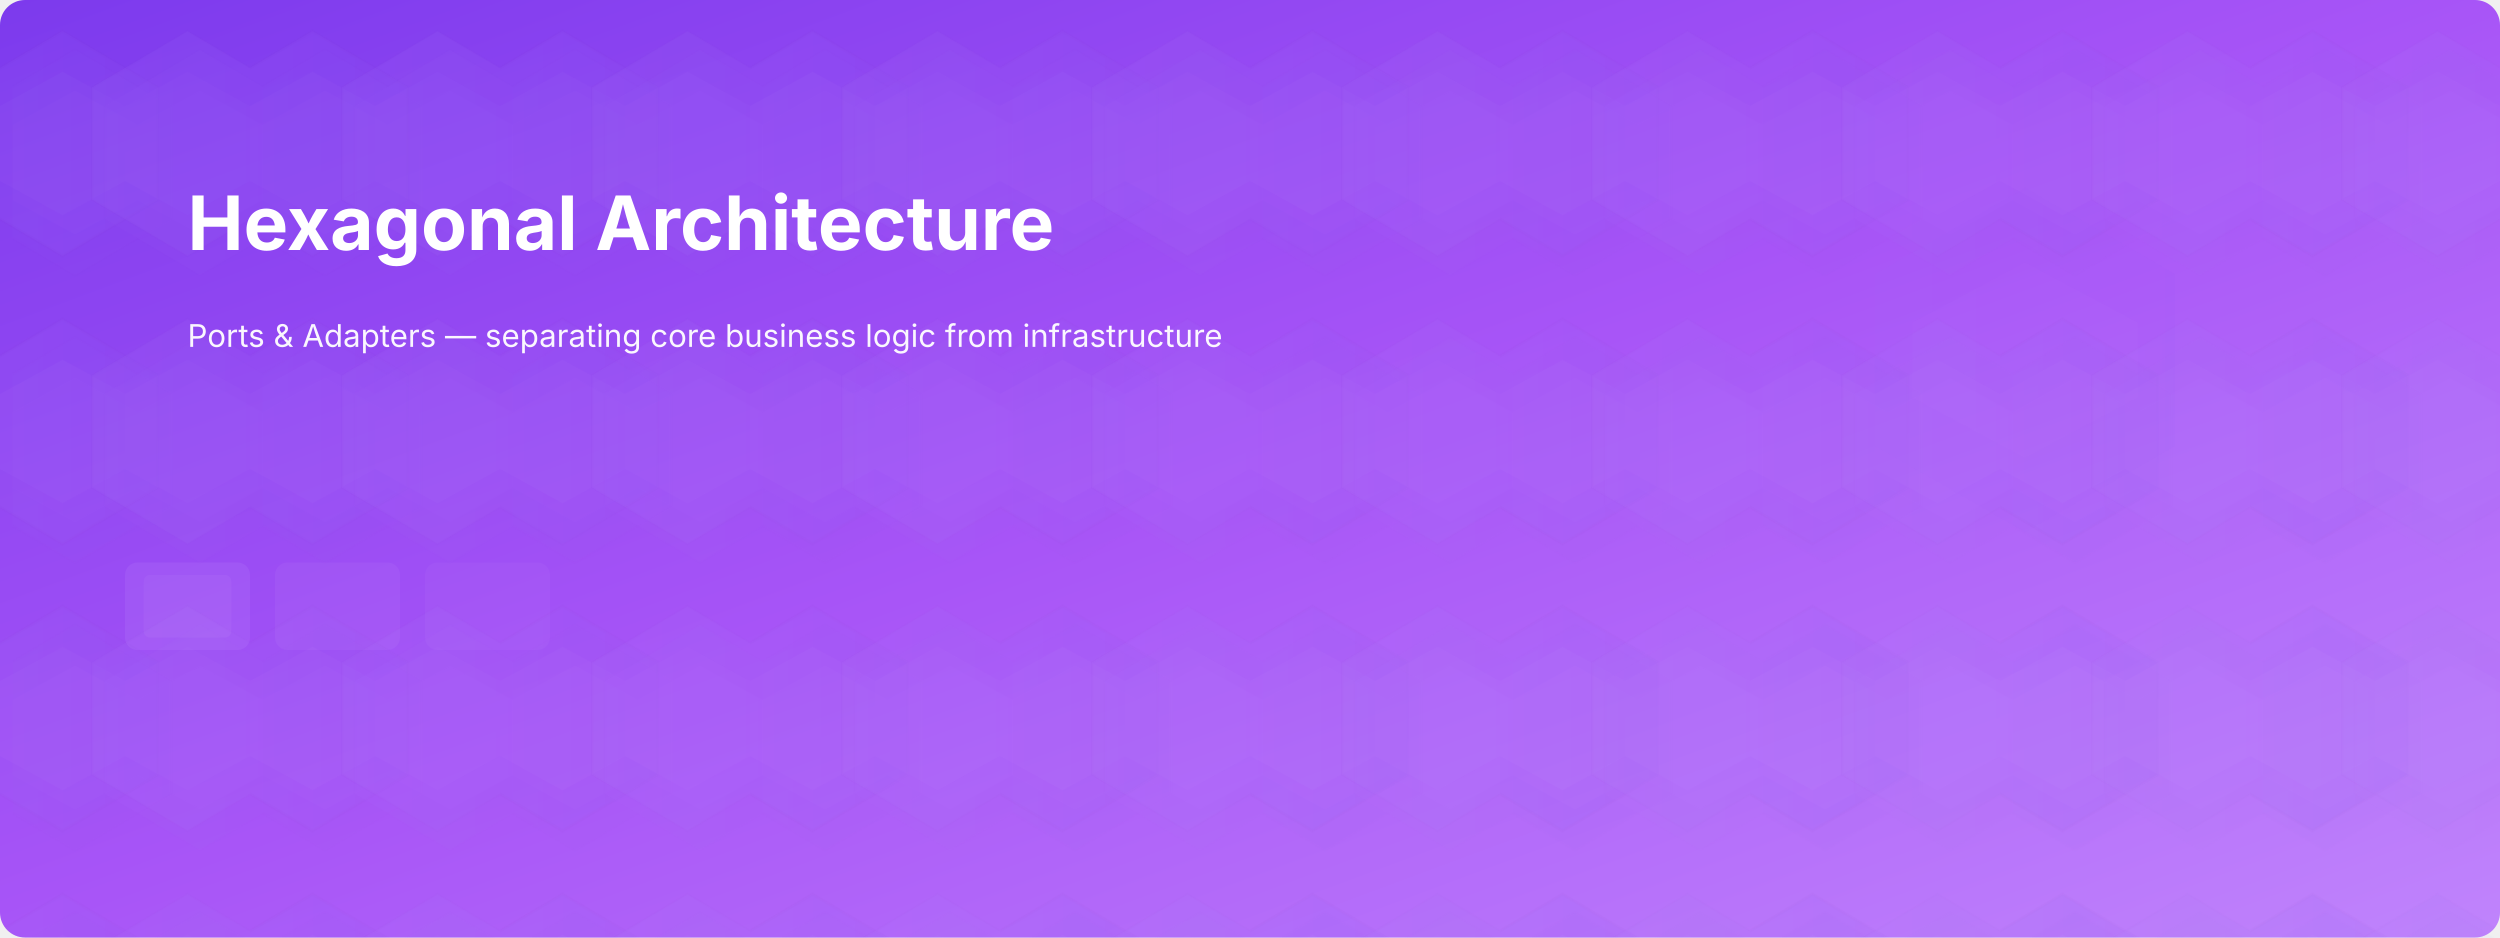
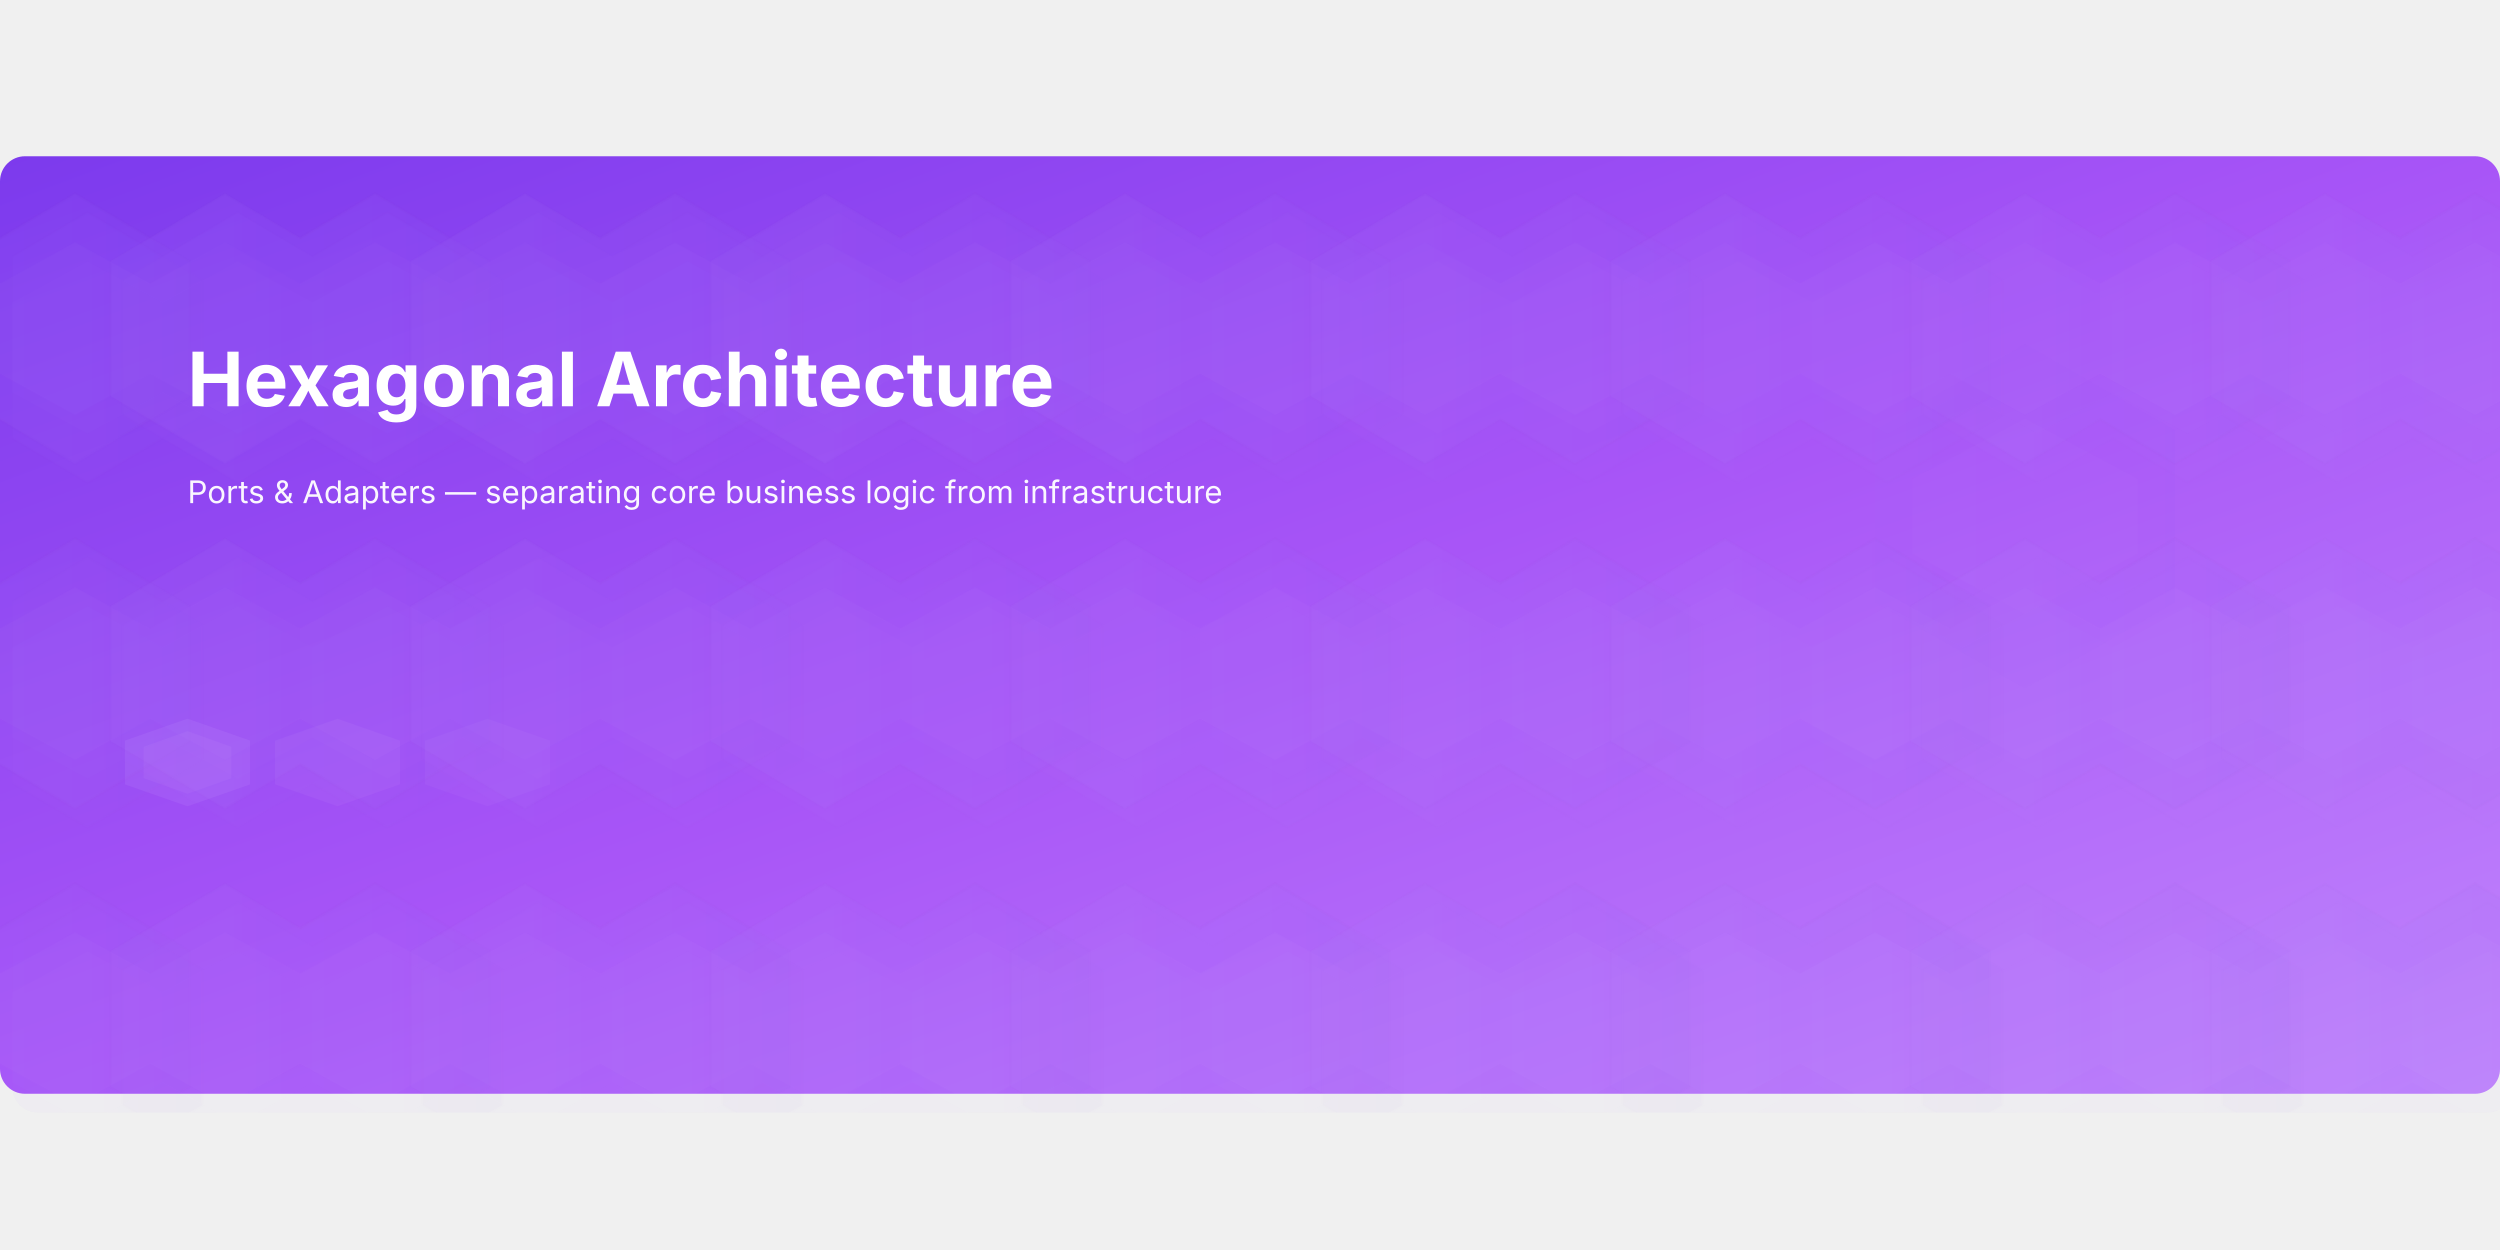
- <svg xmlns="http://www.w3.org/2000/svg" width="1600" height="600" viewBox="0 0 1600 600" fill="none">
+ <svg xmlns="http://www.w3.org/2000/svg" width="1200" height="600" viewBox="0 0 1600 600" fill="none">
  <defs>
    <linearGradient id="g" x1="0" x2="1" y1="0" y2="1">
      <stop offset="0" stop-color="#7c3aed" />
      <stop offset="0.5" stop-color="#a855f7" />
      <stop offset="1" stop-color="#c084fc" />
    </linearGradient>
    <linearGradient id="hexGrad" x1="0" x2="1" y1="0" y2="0">
      <stop offset="0" stop-color="#8b5cf6" />
      <stop offset="1" stop-color="#7c3aed" />
    </linearGradient>
-     <pattern id="hexPattern" width="160" height="184" patternUnits="userSpaceOnUse">
+     <pattern id="hexPattern" width="192" height="220.8" patternUnits="userSpaceOnUse">
      <g>
-         <g transform="translate(40,92)">
-           <polygon points="0,-72 61,-36 61,36 0,72 -61,36 -61,-36" fill="#ffffff" opacity="0.10" />
-           <polygon points="0,-72 61,-36 61,36 0,72 -61,36 -61,-36" fill="url(#hexGrad)" opacity="0.36" stroke="#6b21a8" stroke-opacity="0.28" stroke-width="2" />
-           <polygon points="0,-46 40,-24 40,24 0,46 -40,24 -40,-24" fill="#ffffff" opacity="0.08" />
+         <g transform="translate(48,110.4)">
+           <polygon points="0,-86.4 73.2,-43.2 73.2,43.2 0,86.4 -73.2,43.2 -73.2,-43.2" fill="#ffffff" opacity="0.10" />
+           <polygon points="0,-86.4 73.2,-43.2 73.2,43.2 0,86.4 -73.2,43.2 -73.2,-43.2" fill="url(#hexGrad)" opacity="0.30" stroke="#6b21a8" stroke-opacity="0.28" stroke-width="2" />
+           <polygon points="0,-55.2 48,-28.8 48,28.8 0,55.2 -48,28.8 -48,-28.8" fill="#ffffff" opacity="0.08" />
        </g>
      </g>
      <g>
-         <g transform="translate(120,92)">
-           <polygon points="0,-72 61,-36 61,36 0,72 -61,36 -61,-36" fill="url(#hexGrad)" opacity="0.32" stroke="#6b21a8" stroke-opacity="0.22" stroke-width="1.6" />
-           <polygon points="0,-46 40,-24 40,24 0,46 -40,24 -40,-24" fill="#ffffff" opacity="0.06" />
-           <polygon points="0,-72 61,-36 61,36 0,72 -61,36 -61,-36" fill="#ffffff" opacity="0.10" />
+         <g transform="translate(144,110.4)">
+           <polygon points="0,-86.4 73.2,-43.2 73.2,43.2 0,86.4 -73.2,43.2 -73.2,-43.2" fill="url(#hexGrad)" opacity="0.30" stroke="#6b21a8" stroke-opacity="0.22" stroke-width="1.6" />
+           <polygon points="0,-55.2 48,-28.8 48,28.8 0,55.2 -48,28.8 -48,-28.8" fill="#ffffff" opacity="0.06" />
+           <polygon points="0,-86.4 73.2,-43.2 73.2,43.2 0,86.4 -73.2,43.2 -73.2,-43.2" fill="#ffffff" opacity="0.10" />
        </g>
      </g>
    </pattern>
    <style>
      .title { font: 700 48px Inter, system-ui, -apple-system, "Segoe UI", Roboto, "Helvetica Neue", Arial; fill: white }
      .subtitle { font: 400 20px Inter, system-ui, -apple-system, "Segoe UI", Roboto, "Helvetica Neue", Arial; fill: rgba(255,255,255,0.95) } 
    </style>
  </defs>
  <rect width="100%" height="100%" fill="url(#g)" rx="16" />
  <rect width="100%" height="100%" fill="url(#hexPattern)" opacity="0.26" rx="16" />
  <rect width="100%" height="100%" fill="url(#hexPattern)" opacity="0.10" rx="16" transform="translate(8,12)" />
  <g transform="translate(1200,120) scale(1.2)" opacity="0.16">
    <polygon points="80,0 160,46 160,138 80,184 0,138 0,46" fill="url(#hexGrad)" opacity="0.18" />
    <polygon points="80,40 140,72 140,112 80,144 20,112 20,72" fill="#ffffff" opacity="0.06" />
  </g>
  <g transform="translate(120,160)">
    <text class="title">Hexagonal Architecture</text>
    <text x="0" y="62" class="subtitle">Ports &amp; Adapters — separating core business logic from infrastructure</text>
  </g>
  <g transform="translate(80,360)" opacity="0.95">
-     <rect x="0" y="0" width="80" height="56" rx="8" fill="#ffffff" opacity="0.06" />
-     <rect x="96" y="0" width="80" height="56" rx="8" fill="#ffffff" opacity="0.04" />
-     <rect x="192" y="0" width="80" height="56" rx="8" fill="#ffffff" opacity="0.03" />
-     <g transform="translate(12,8)" fill="#ffffff">
-       <rect x="0" y="0" width="56" height="40" rx="4" fill="#ffffff" opacity="0.04" />
+     <g transform="translate(0,0)" fill="#ffffff" opacity="0.06">
+       <polygon points="40,0 80,14 80,42 40,56 0,42 0,14" />
+     </g>
+     <g transform="translate(96,0)" fill="#ffffff" opacity="0.04">
+       <polygon points="40,0 80,14 80,42 40,56 0,42 0,14" />
+     </g>
+     <g transform="translate(192,0)" fill="#ffffff" opacity="0.03">
+       <polygon points="40,0 80,14 80,42 40,56 0,42 0,14" />
+     </g>
+     <g transform="translate(12,8)" fill="#ffffff" opacity="0.04">
+       <polygon points="28,0 56,10 56,30 28,40 0,30 0,10" />
    </g>
  </g>
</svg>
